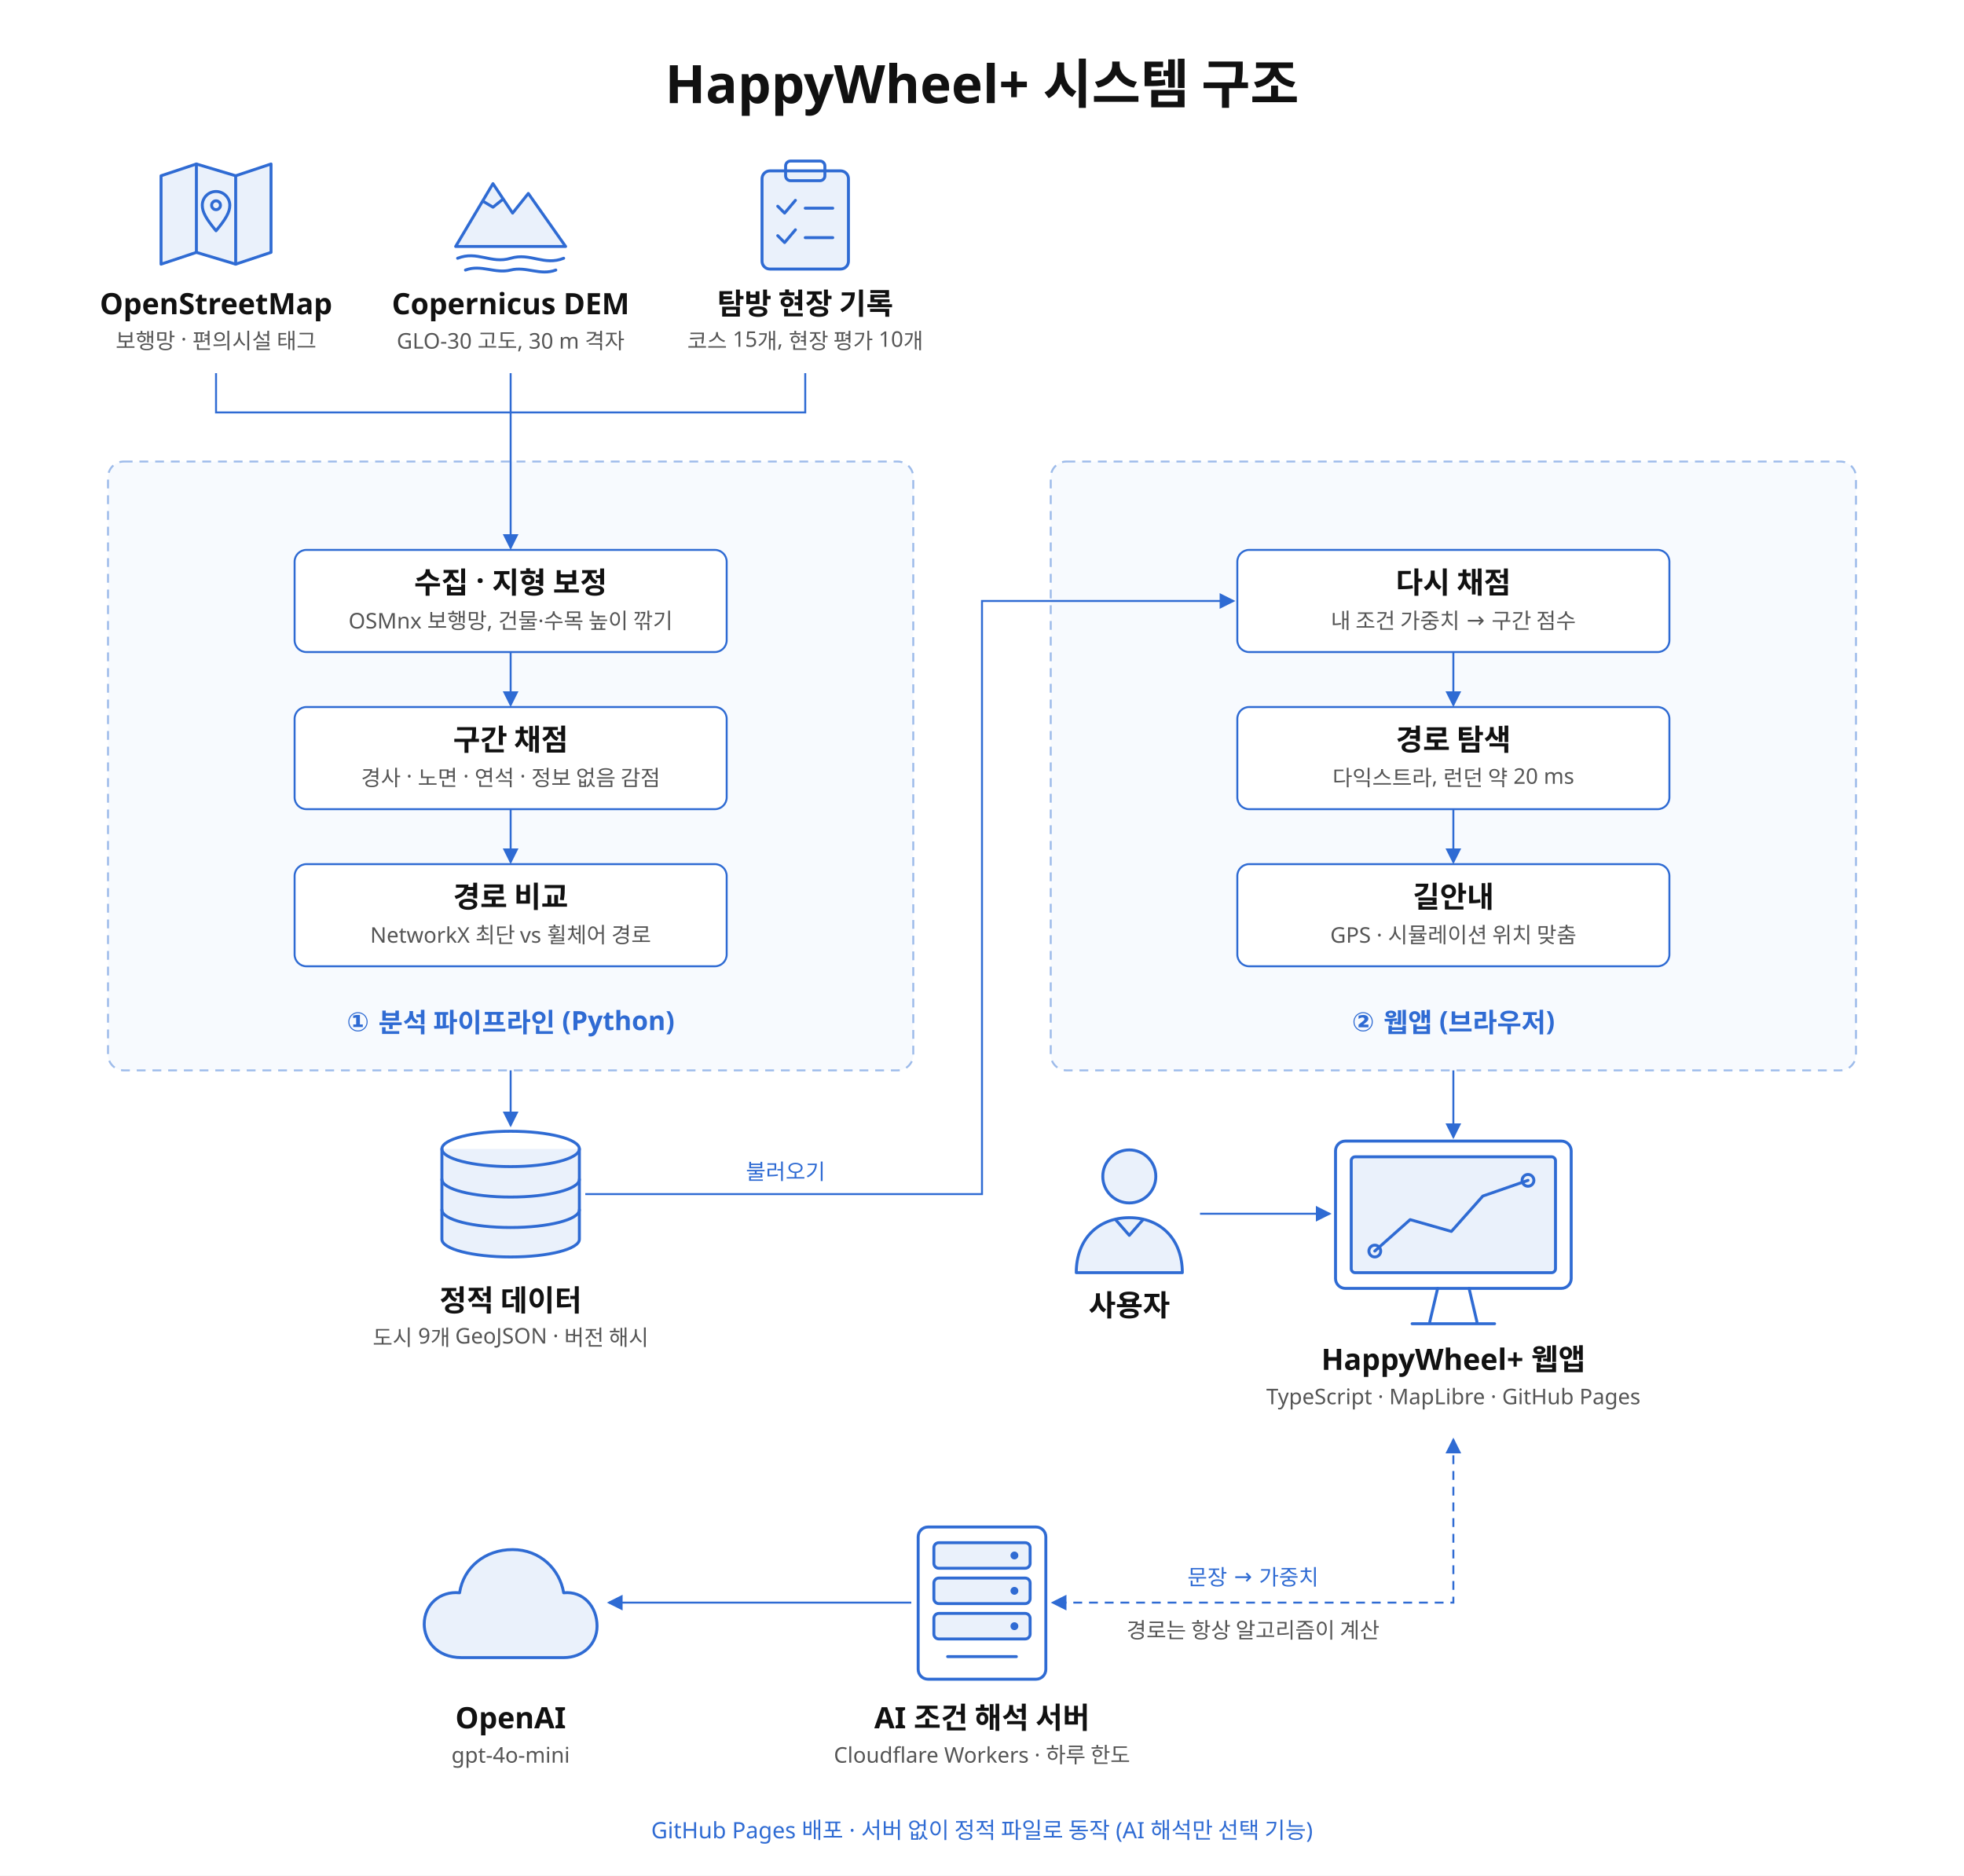
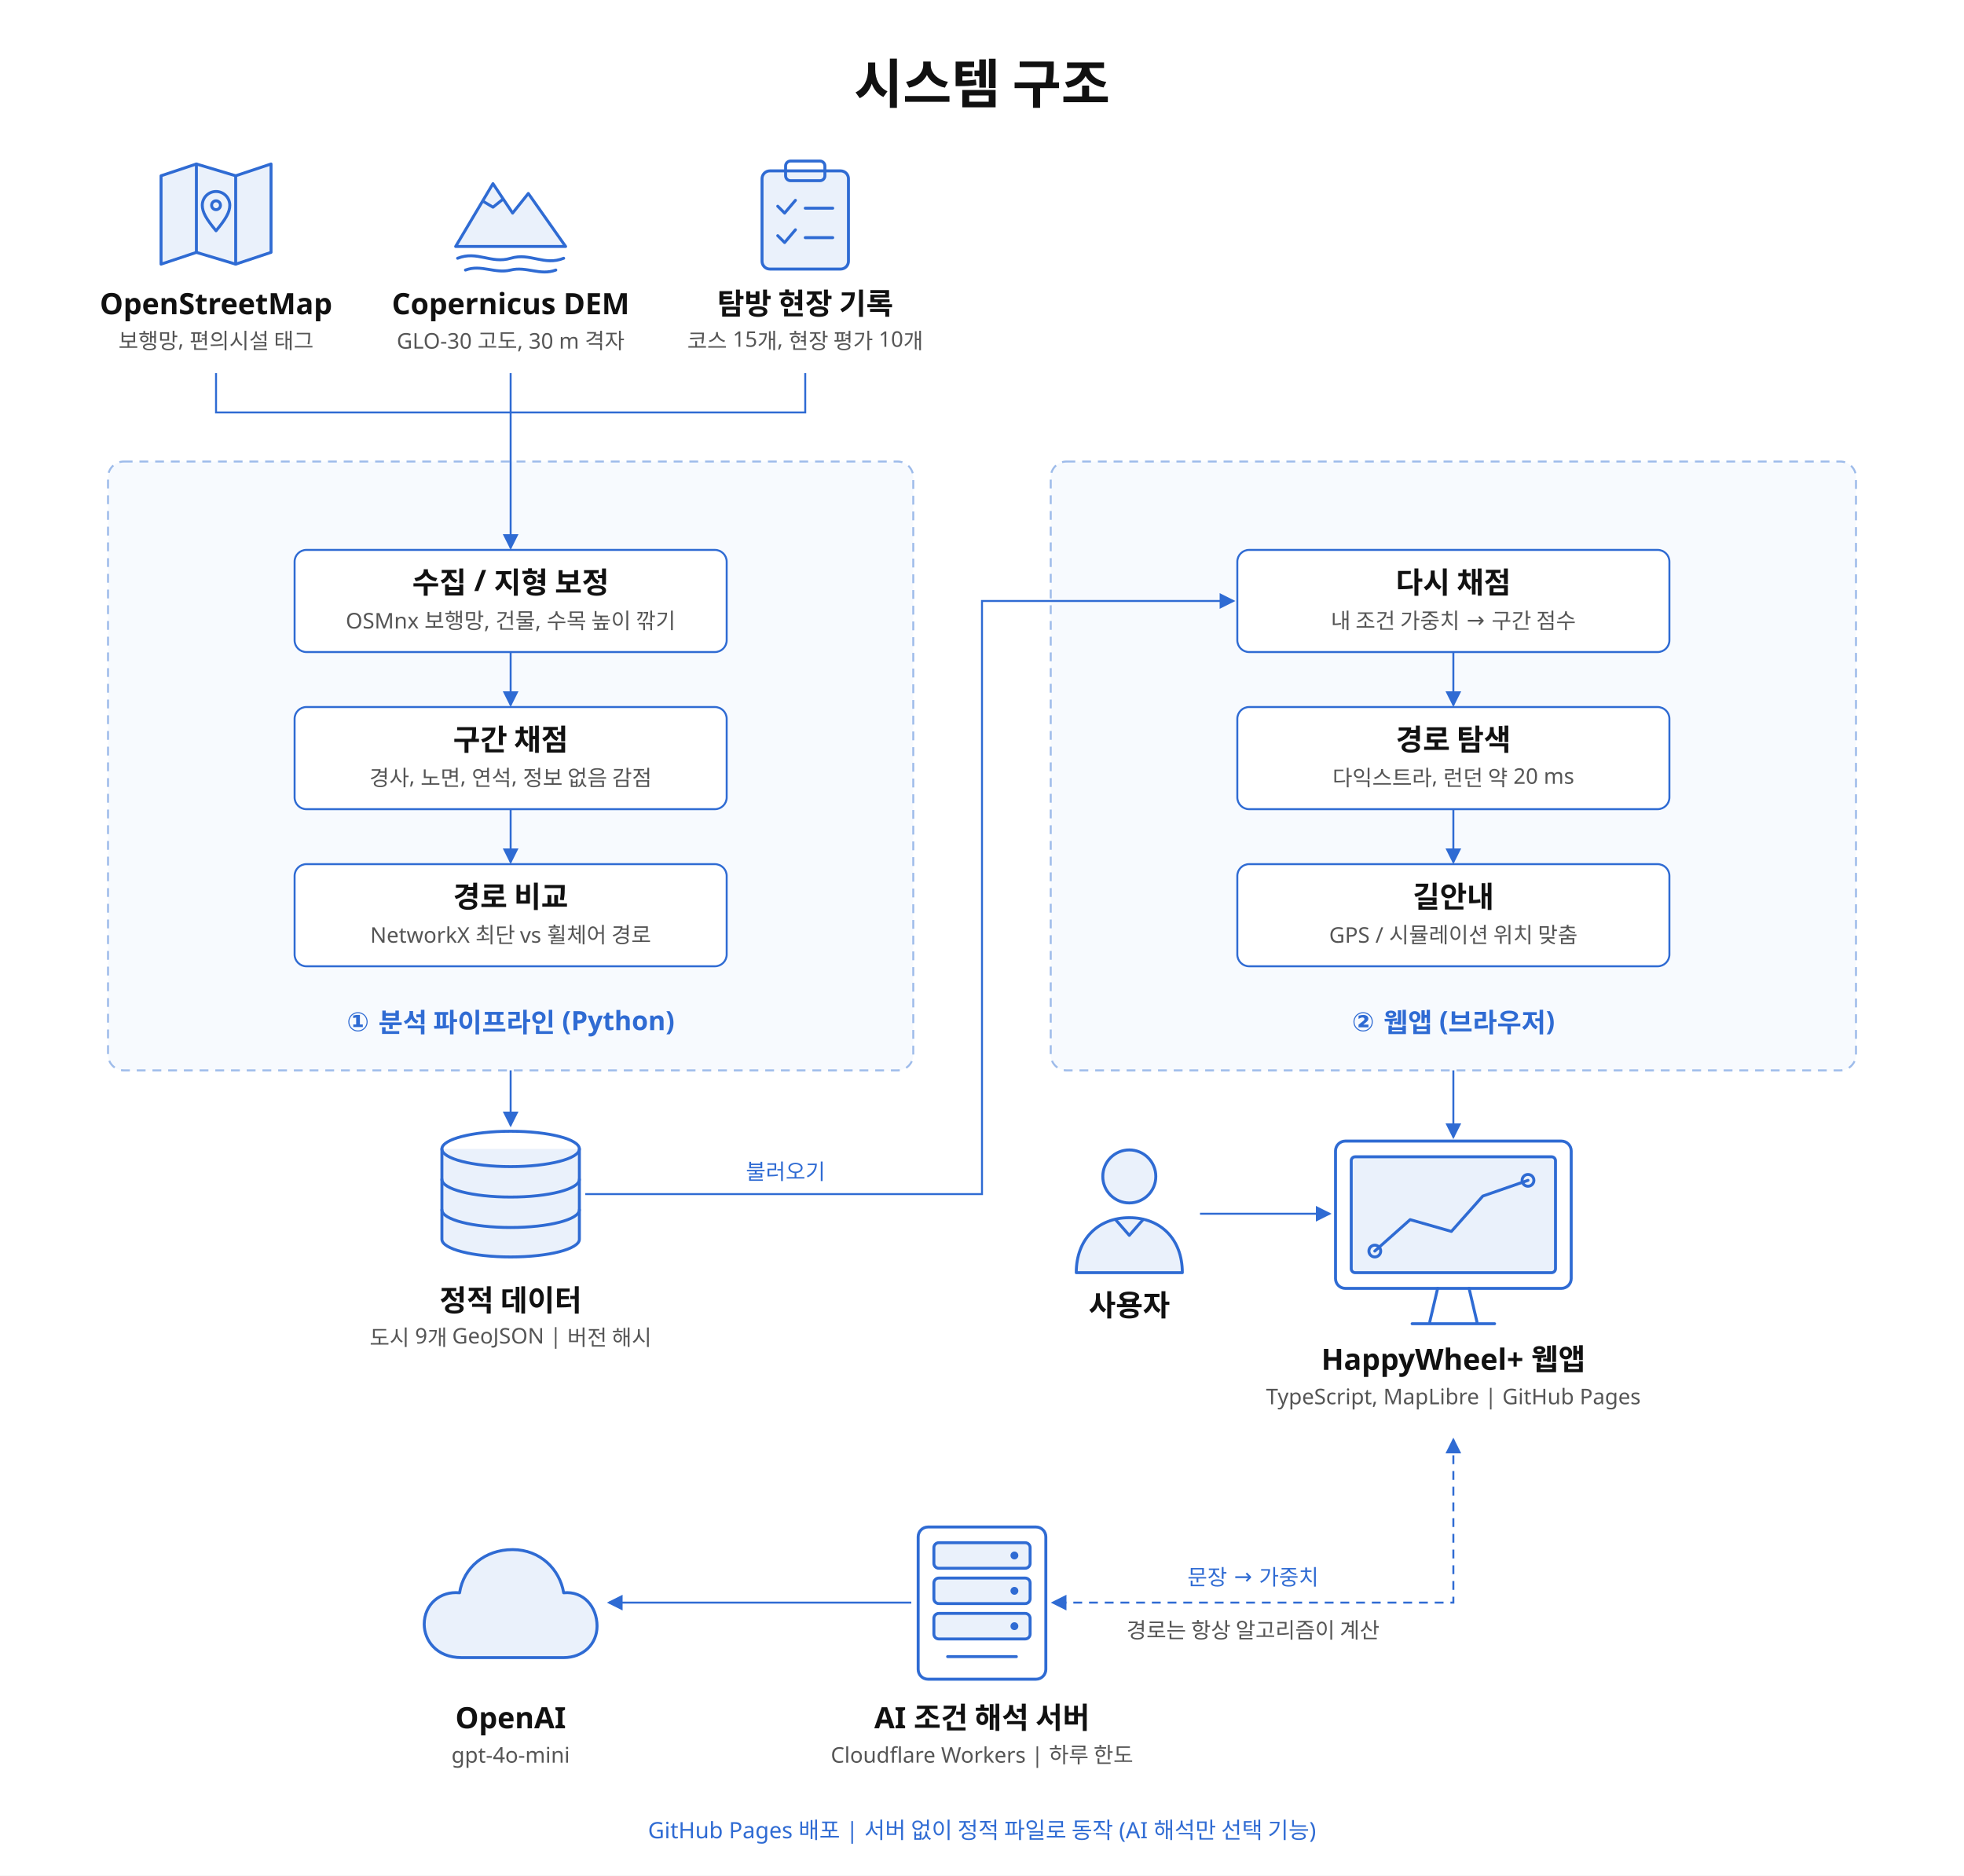
<svg xmlns="http://www.w3.org/2000/svg" width="2000" height="1910" viewBox="0 0 2000 1910" font-family="Pretendard, 'Malgun Gothic', sans-serif">
  <defs>
    <marker id="head" viewBox="0 0 16 16" refX="14" refY="8" markerWidth="16" markerHeight="16" markerUnits="userSpaceOnUse" orient="auto-start-reverse">
      <path d="M0 0 L16 8 L0 16 Z" fill="#2F6BD3" />
    </marker>
    <style>
      .title { font-size: 54px; font-weight: 800; fill: #111; }
      .name { font-size: 30px; font-weight: 700; fill: #111; }
      .detail { font-size: 22px; font-weight: 400; fill: #555; }
      .group { font-size: 27px; font-weight: 700; fill: #2F6BD3; }
      .alabel { font-size: 22px; font-weight: 500; fill: #2F6BD3; }
      .footer { font-size: 23px; font-weight: 500; fill: #2F6BD3; }
      .box { fill: #fff; stroke: #2F6BD3; stroke-width: 2; }
      .region { fill: #F7FAFE; stroke: #9DBBEA; stroke-width: 2; stroke-dasharray: 9 7; }
      .ic { fill: none; stroke: #2F6BD3; stroke-width: 3; stroke-linejoin: round; stroke-linecap: round; }
      .icf { fill: #EAF1FB; stroke: #2F6BD3; stroke-width: 3; stroke-linejoin: round; stroke-linecap: round; }
      .line { fill: none; stroke: #2F6BD3; stroke-width: 2; }
      .dash { fill: none; stroke: #2F6BD3; stroke-width: 2; stroke-dasharray: 9 7; }
      text { text-anchor: middle; }
    </style>
  </defs>
  <rect width="2000" height="1910" fill="#fff" />
-   <text class="title" x="1000" y="105">HappyWheel+ 시스템 구조</text>
+   <text class="title" x="1000" y="105">시스템 구조</text>
  <g transform="translate(160 165)">
    <path class="icf" d="M4 14 L40 2 L80 14 L116 2 L116 92 L80 104 L40 92 L4 104 Z" />
    <path class="ic" d="M40 2 L40 92 M80 14 L80 104" />
    <path class="icf" d="M60 70 C50 58 46 51 46 44 A14 14 0 0 1 74 44 C74 51 70 58 60 70 Z" fill="#fff" />
    <circle class="ic" cx="60" cy="44" r="4.5" />
  </g>
  <text class="name" x="220" y="320">OpenStreetMap</text>
-   <text class="detail" x="220" y="355">보행망 · 편의시설 태그</text>
+   <text class="detail" x="220" y="355">보행망, 편의시설 태그</text>
  <g transform="translate(460 165)">
    <path class="icf" d="M4 86 L42 22 L62 52 L78 32 L116 86 Z" />
    <path class="ic" d="M32 40 L42 46 L52 38" />
    <path class="ic" d="M6 98 C26 90 40 104 60 98 C80 92 94 106 114 98" />
    <path class="ic" d="M14 110 C30 104 44 114 60 110 C76 106 90 116 106 110" />
  </g>
  <text class="name" x="520" y="320">Copernicus DEM</text>
  <text class="detail" x="520" y="355">GLO-30 고도, 30 m 격자</text>
  <g transform="translate(768 162)">
    <rect class="icf" x="8" y="12" width="88" height="100" rx="8" />
    <rect class="ic" x="32" y="2" width="40" height="20" rx="5" fill="#fff" />
    <path class="ic" d="M24 48 L31 55 L42 42 M52 50 L80 50 M24 78 L31 85 L42 72 M52 80 L80 80" />
  </g>
  <text class="name" x="820" y="320">탐방 현장 기록</text>
  <text class="detail" x="820" y="355">코스 15개, 현장 평가 10개</text>
  <path class="line" d="M220 380 L220 420 L820 420 L820 380" />
  <rect class="region" x="110" y="470" width="820" height="620" rx="16" />
  <path class="line" d="M520 380 L520 558" marker-end="url(#head)" />
  <rect class="box" x="300" y="560" width="440" height="104" rx="12" />
-   <text class="name" x="520" y="604">수집 · 지형 보정</text>
-   <text class="detail" x="520" y="640">OSMnx 보행망, 건물·수목 높이 깎기</text>
+   <text class="name" x="520" y="604">수집 / 지형 보정</text>
+   <text class="detail" x="520" y="640">OSMnx 보행망, 건물, 수목 높이 깎기</text>
  <path class="line" d="M520 664 L520 718" marker-end="url(#head)" />
  <rect class="box" x="300" y="720" width="440" height="104" rx="12" />
  <text class="name" x="520" y="764">구간 채점</text>
-   <text class="detail" x="520" y="800">경사 · 노면 · 연석 · 정보 없음 감점</text>
+   <text class="detail" x="520" y="800">경사, 노면, 연석, 정보 없음 감점</text>
  <path class="line" d="M520 824 L520 878" marker-end="url(#head)" />
  <rect class="box" x="300" y="880" width="440" height="104" rx="12" />
  <text class="name" x="520" y="924">경로 비교</text>
  <text class="detail" x="520" y="960">NetworkX 최단 vs 휠체어 경로</text>
  <text class="group" x="520" y="1050">① 분석 파이프라인 (Python)</text>
  <rect class="region" x="1070" y="470" width="820" height="620" rx="16" />
  <rect class="box" x="1260" y="560" width="440" height="104" rx="12" />
  <text class="name" x="1480" y="604">다시 채점</text>
  <text class="detail" x="1480" y="640">내 조건 가중치 → 구간 점수</text>
  <path class="line" d="M1480 664 L1480 718" marker-end="url(#head)" />
  <rect class="box" x="1260" y="720" width="440" height="104" rx="12" />
  <text class="name" x="1480" y="764">경로 탐색</text>
  <text class="detail" x="1480" y="800">다익스트라, 런던 약 20 ms</text>
  <path class="line" d="M1480 824 L1480 878" marker-end="url(#head)" />
  <rect class="box" x="1260" y="880" width="440" height="104" rx="12" />
  <text class="name" x="1480" y="924">길안내</text>
-   <text class="detail" x="1480" y="960">GPS · 시뮬레이션 위치 맞춤</text>
+   <text class="detail" x="1480" y="960">GPS / 시뮬레이션 위치 맞춤</text>
  <text class="group" x="1480" y="1050">② 웹앱 (브라우저)</text>
  <path class="line" d="M520 1090 L520 1146" marker-end="url(#head)" />
  <g transform="translate(450 1150)">
    <path class="icf" d="M0 20 L0 112 A70 18 0 0 0 140 112 L140 20" />
    <path class="ic" d="M0 51 A70 18 0 0 0 140 51 M0 82 A70 18 0 0 0 140 82" />
    <ellipse class="ic" cx="70" cy="20" rx="70" ry="18" fill="#fff" />
  </g>
  <text class="name" x="520" y="1335">정적 데이터</text>
-   <text class="detail" x="520" y="1370">도시 9개 GeoJSON · 버전 해시</text>
+   <text class="detail" x="520" y="1370">도시 9개 GeoJSON | 버전 해시</text>
  <path class="line" d="M596 1216 L1000 1216 L1000 612 L1256 612" marker-end="url(#head)" />
  <text class="alabel" x="800" y="1201">불러오기</text>
  <path class="line" d="M1480 1090 L1480 1158" marker-end="url(#head)" />
  <g transform="translate(1360 1162)">
    <rect class="ic" x="0" y="0" width="240" height="150" rx="10" fill="#fff" />
    <rect class="icf" x="16" y="16" width="208" height="118" rx="4" />
    <path class="ic" d="M40 112 L76 80 L118 92 L150 56 L196 40" stroke-dasharray="1 0" />
    <circle class="ic" cx="40" cy="112" r="6" fill="#fff" />
    <circle class="ic" cx="196" cy="40" r="6" fill="#2F6BD3" />
    <path class="ic" d="M104 150 L96 184 M136 150 L144 184 M78 186 L162 186" />
  </g>
  <text class="name" x="1480" y="1395">HappyWheel+ 웹앱</text>
-   <text class="detail" x="1480" y="1430">TypeScript · MapLibre · GitHub Pages</text>
+   <text class="detail" x="1480" y="1430">TypeScript, MapLibre | GitHub Pages</text>
  <g transform="translate(1150 1170)">
    <circle class="icf" cx="0" cy="28" r="27" />
    <path class="icf" d="M-54 126 C-54 92 -32 70 0 70 C32 70 54 92 54 126 Z" />
    <path class="ic" d="M-14 72 L0 88 L14 72" />
  </g>
  <text class="name" x="1150" y="1340">사용자</text>
  <path class="line" d="M1222 1236 L1354 1236" marker-end="url(#head)" />
  <path class="dash" d="M1480 1466 L1480 1632 L1072 1632" marker-start="url(#head)" marker-end="url(#head)" />
  <text class="alabel" x="1276" y="1614">문장 → 가중치</text>
  <text class="detail" x="1276" y="1668">경로는 항상 알고리즘이 계산</text>
  <g transform="translate(935 1555)">
    <rect class="ic" x="0" y="0" width="130" height="155" rx="10" fill="#fff" />
    <rect class="icf" x="16" y="16" width="98" height="26" rx="5" />
    <rect class="icf" x="16" y="52" width="98" height="26" rx="5" />
    <rect class="icf" x="16" y="88" width="98" height="26" rx="5" />
    <circle cx="98" cy="29" r="4" fill="#2F6BD3" />
    <circle cx="98" cy="65" r="4" fill="#2F6BD3" />
    <circle cx="98" cy="101" r="4" fill="#2F6BD3" />
    <path class="ic" d="M30 132 L100 132" />
  </g>
  <text class="name" x="1000" y="1760">AI 조건 해석 서버</text>
-   <text class="detail" x="1000" y="1795">Cloudflare Workers · 하루 한도</text>
+   <text class="detail" x="1000" y="1795">Cloudflare Workers | 하루 한도</text>
  <path class="line" d="M928 1632 L620 1632" marker-end="url(#head)" />
  <g transform="translate(430 1572)">
    <path class="icf" d="M40 116 C14 116 2 98 2 82 C2 62 18 48 38 50 C42 24 64 6 92 6 C120 6 140 26 144 50 C164 48 178 64 178 84 C178 102 164 116 144 116 Z" />
  </g>
  <text class="name" x="520" y="1760">OpenAI</text>
  <text class="detail" x="520" y="1795">gpt-4o-mini</text>
-   <text class="footer" x="1000" y="1872">GitHub Pages 배포 · 서버 없이 정적 파일로 동작 (AI 해석만 선택 기능)</text>
+   <text class="footer" x="1000" y="1872">GitHub Pages 배포 | 서버 없이 정적 파일로 동작 (AI 해석만 선택 기능)</text>
</svg>
